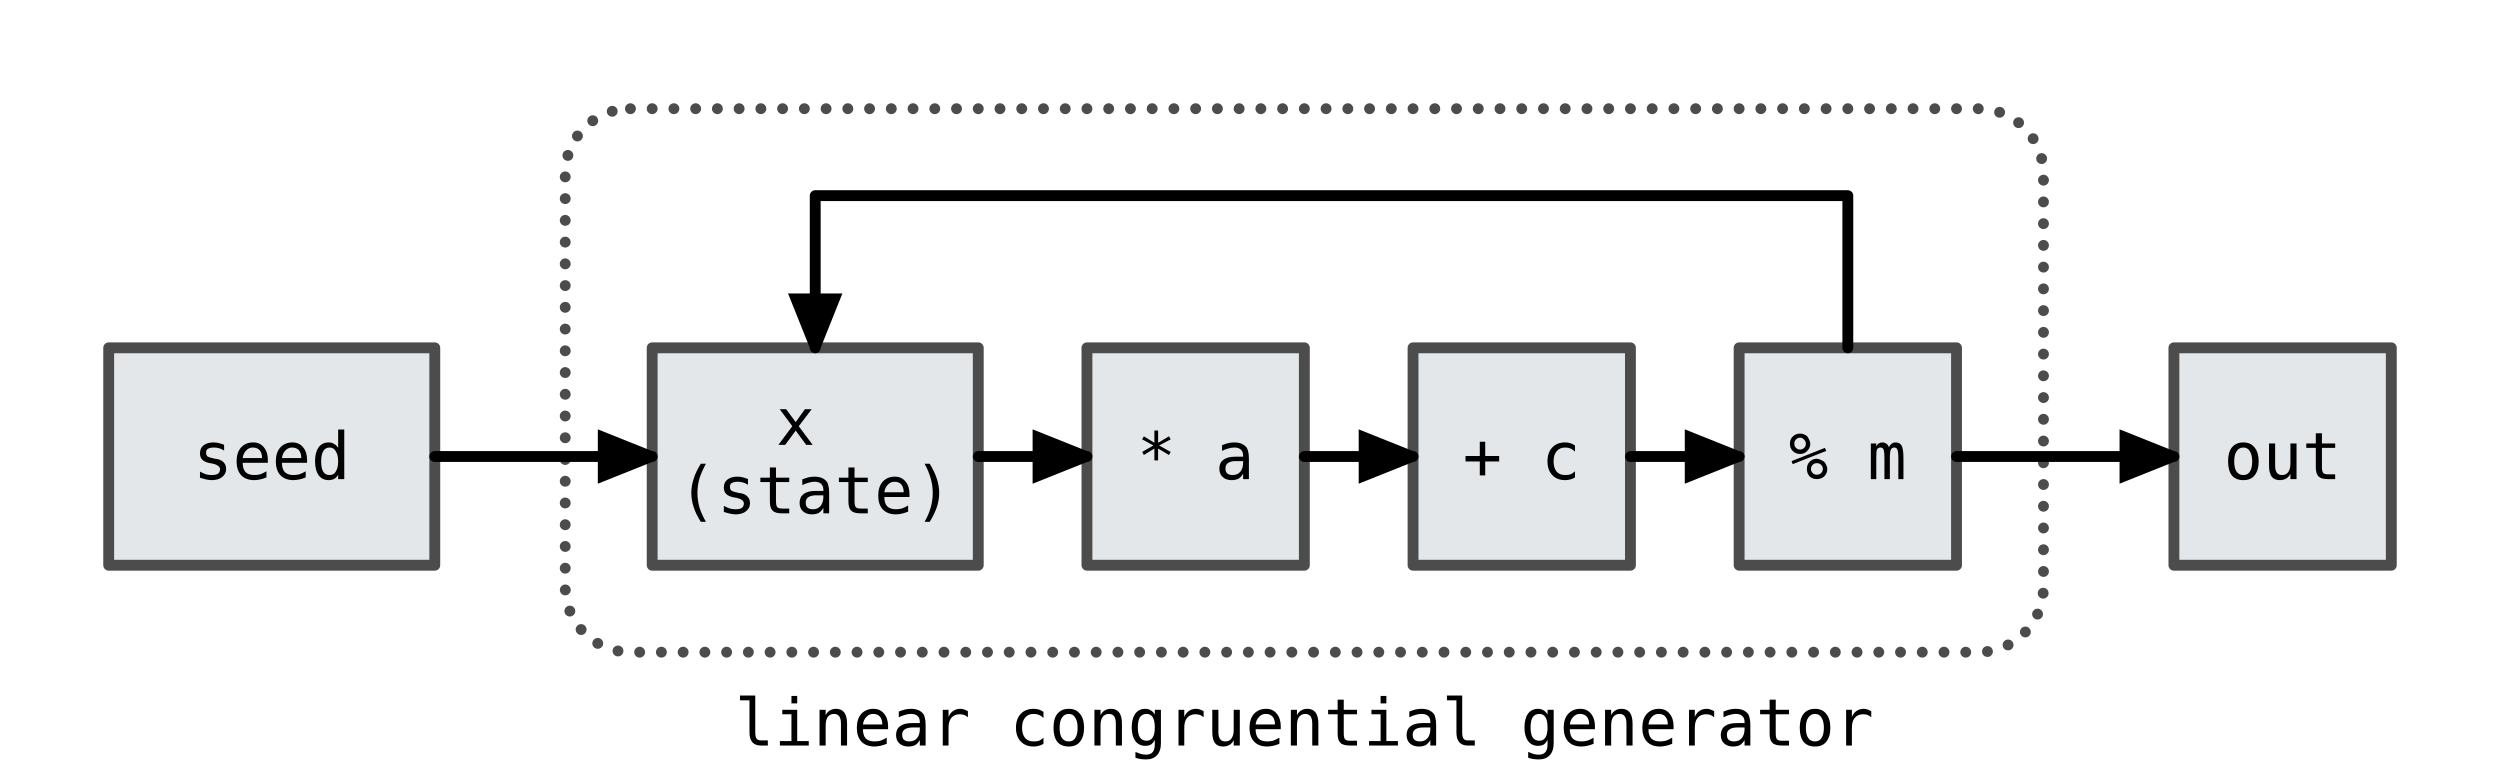
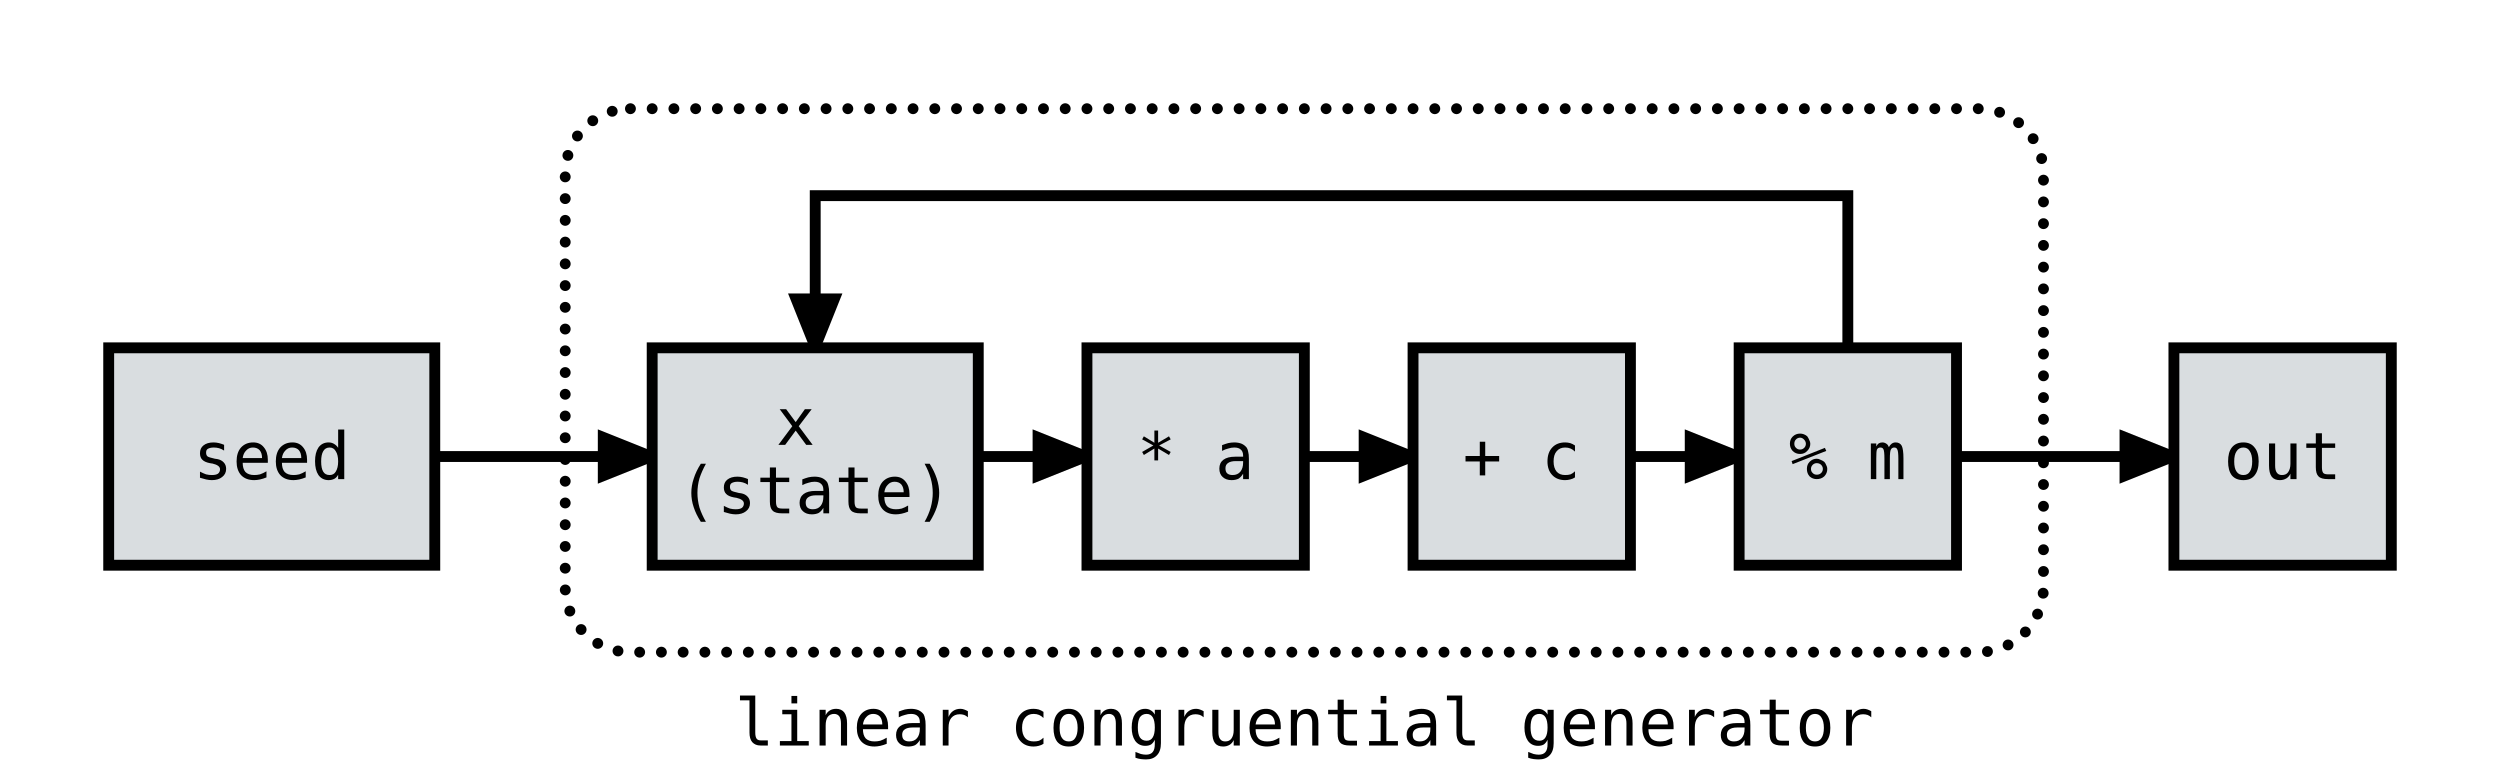
<svg xmlns="http://www.w3.org/2000/svg" version="1.1" width="230mm" height="70mm" viewBox="-5 -16 115 35">
  <defs>
    <marker id="d-arrow" refX="1" refY="0.5" orient="auto-start-reverse" markerWidth="6" markerHeight="5" viewBox="0 0 1 1">
-       <path d="M 0 0 1 0.4 1 0.6 0 1" style="stroke: none; fill: context-stroke" />
+       <path d="M 0 0 1 0.4 1 0.6 0 1" style="stroke: none; fill: context-stroke;" />
    </marker>
  </defs>
  <style>
    
      svg { background: rgba(200, 230, 220, 0.5); }
-       rect, circle, ellipse, polygon { opacity: 0.7; }
+       rect, circle, ellipse, polygon { stroke-width: 0.5; fill: rgba(0, 30, 50, 0.15); stroke: black; }
+       text, tspan { stroke-width: 0; font-family: monospace; font-size: 3px; fill: black; paint-order: stroke; stroke: rgba(0, 30, 50, 0.15); }
+       line, polyline, path { stroke-width: 0.5; fill: none; stroke: black; }
      .d-surround { fill: none; }
-       svg * { stroke-linecap: round; stroke-linejoin: round; }
-       rect, circle, ellipse, polygon { stroke-width: 0.5; fill: rgba(0, 30, 50, 0.15); stroke: black; }
-       line, polyline, path { stroke-width: 0.5; fill: none; stroke: black; }
-       text, tspan { stroke-width: 0; font-family: monospace; font-size: 3px; fill: black; paint-order: stroke; stroke: rgba(0, 30, 50, 0.15); }
-       text.d-text, text.d-text * { text-anchor: middle; dominant-baseline: central; }
-       text.d-text-bottom, text.d-text-bottom * { dominant-baseline: text-after-edge; }
+       text, tspan { stroke-linejoin: round; }
+       text.d-text, tspan.d-text, text.d-text * { text-anchor: middle; dominant-baseline: central; }
+       text.d-text-bottom, tspan.d-text-bottom, text.d-text-bottom * { dominant-baseline: text-after-edge; }
+       marker path { fill: inherit; }
      line.d-arrow, polyline.d-arrow, path.d-arrow { marker-end: url(#d-arrow); }
-       marker path { fill: inherit; }
-       .d-dot { stroke-dasharray: 0 1; }
+       .d-dot { stroke-linecap: round; stroke-dasharray: 0 1; }
    
  </style>
  <rect id="seed" width="15" height="10" />
  <text x="7.5" y="5" class="d-text">seed</text>
  <rect id="state" x="25" y="0" width="15" height="10" />
  <text x="32.5" y="5" class="d-text">
    <tspan x="32.5" dy="-0.525em">x</tspan>
    <tspan x="32.5" dy="1.05em">(state)</tspan>
  </text>
  <rect id="mult" x="45" y="0" width="10" height="10" />
  <text x="50" y="5" class="d-text">* a</text>
  <rect id="const" x="60" y="0" width="10" height="10" />
  <text x="65" y="5" class="d-text">+ c</text>
  <rect id="mod" x="75" y="0" width="10" height="10" />
  <text x="80" y="5" class="d-text">% m</text>
  <rect id="out" x="95" y="0" width="10" height="10" />
  <text x="100" y="5" class="d-text">out</text>
  <line x1="15" y1="5" x2="25" y2="5" class="d-arrow" />
  <line x1="40" y1="5" x2="45" y2="5" class="d-arrow" />
  <line x1="55" y1="5" x2="60" y2="5" class="d-arrow" />
  <line x1="70" y1="5" x2="75" y2="5" class="d-arrow" />
  <line x1="85" y1="5" x2="95" y2="5" class="d-arrow" />
  <polyline id="fb" points="80 0, 80 -7, 32.5 -7, 32.5 0" class="d-arrow" />
  <rect x="21" y="-11" width="68" height="25" rx="3" class="d-dot d-surround" />
  <text x="55" y="19" class="d-text d-text-bottom">linear congruential generator</text>
</svg>
